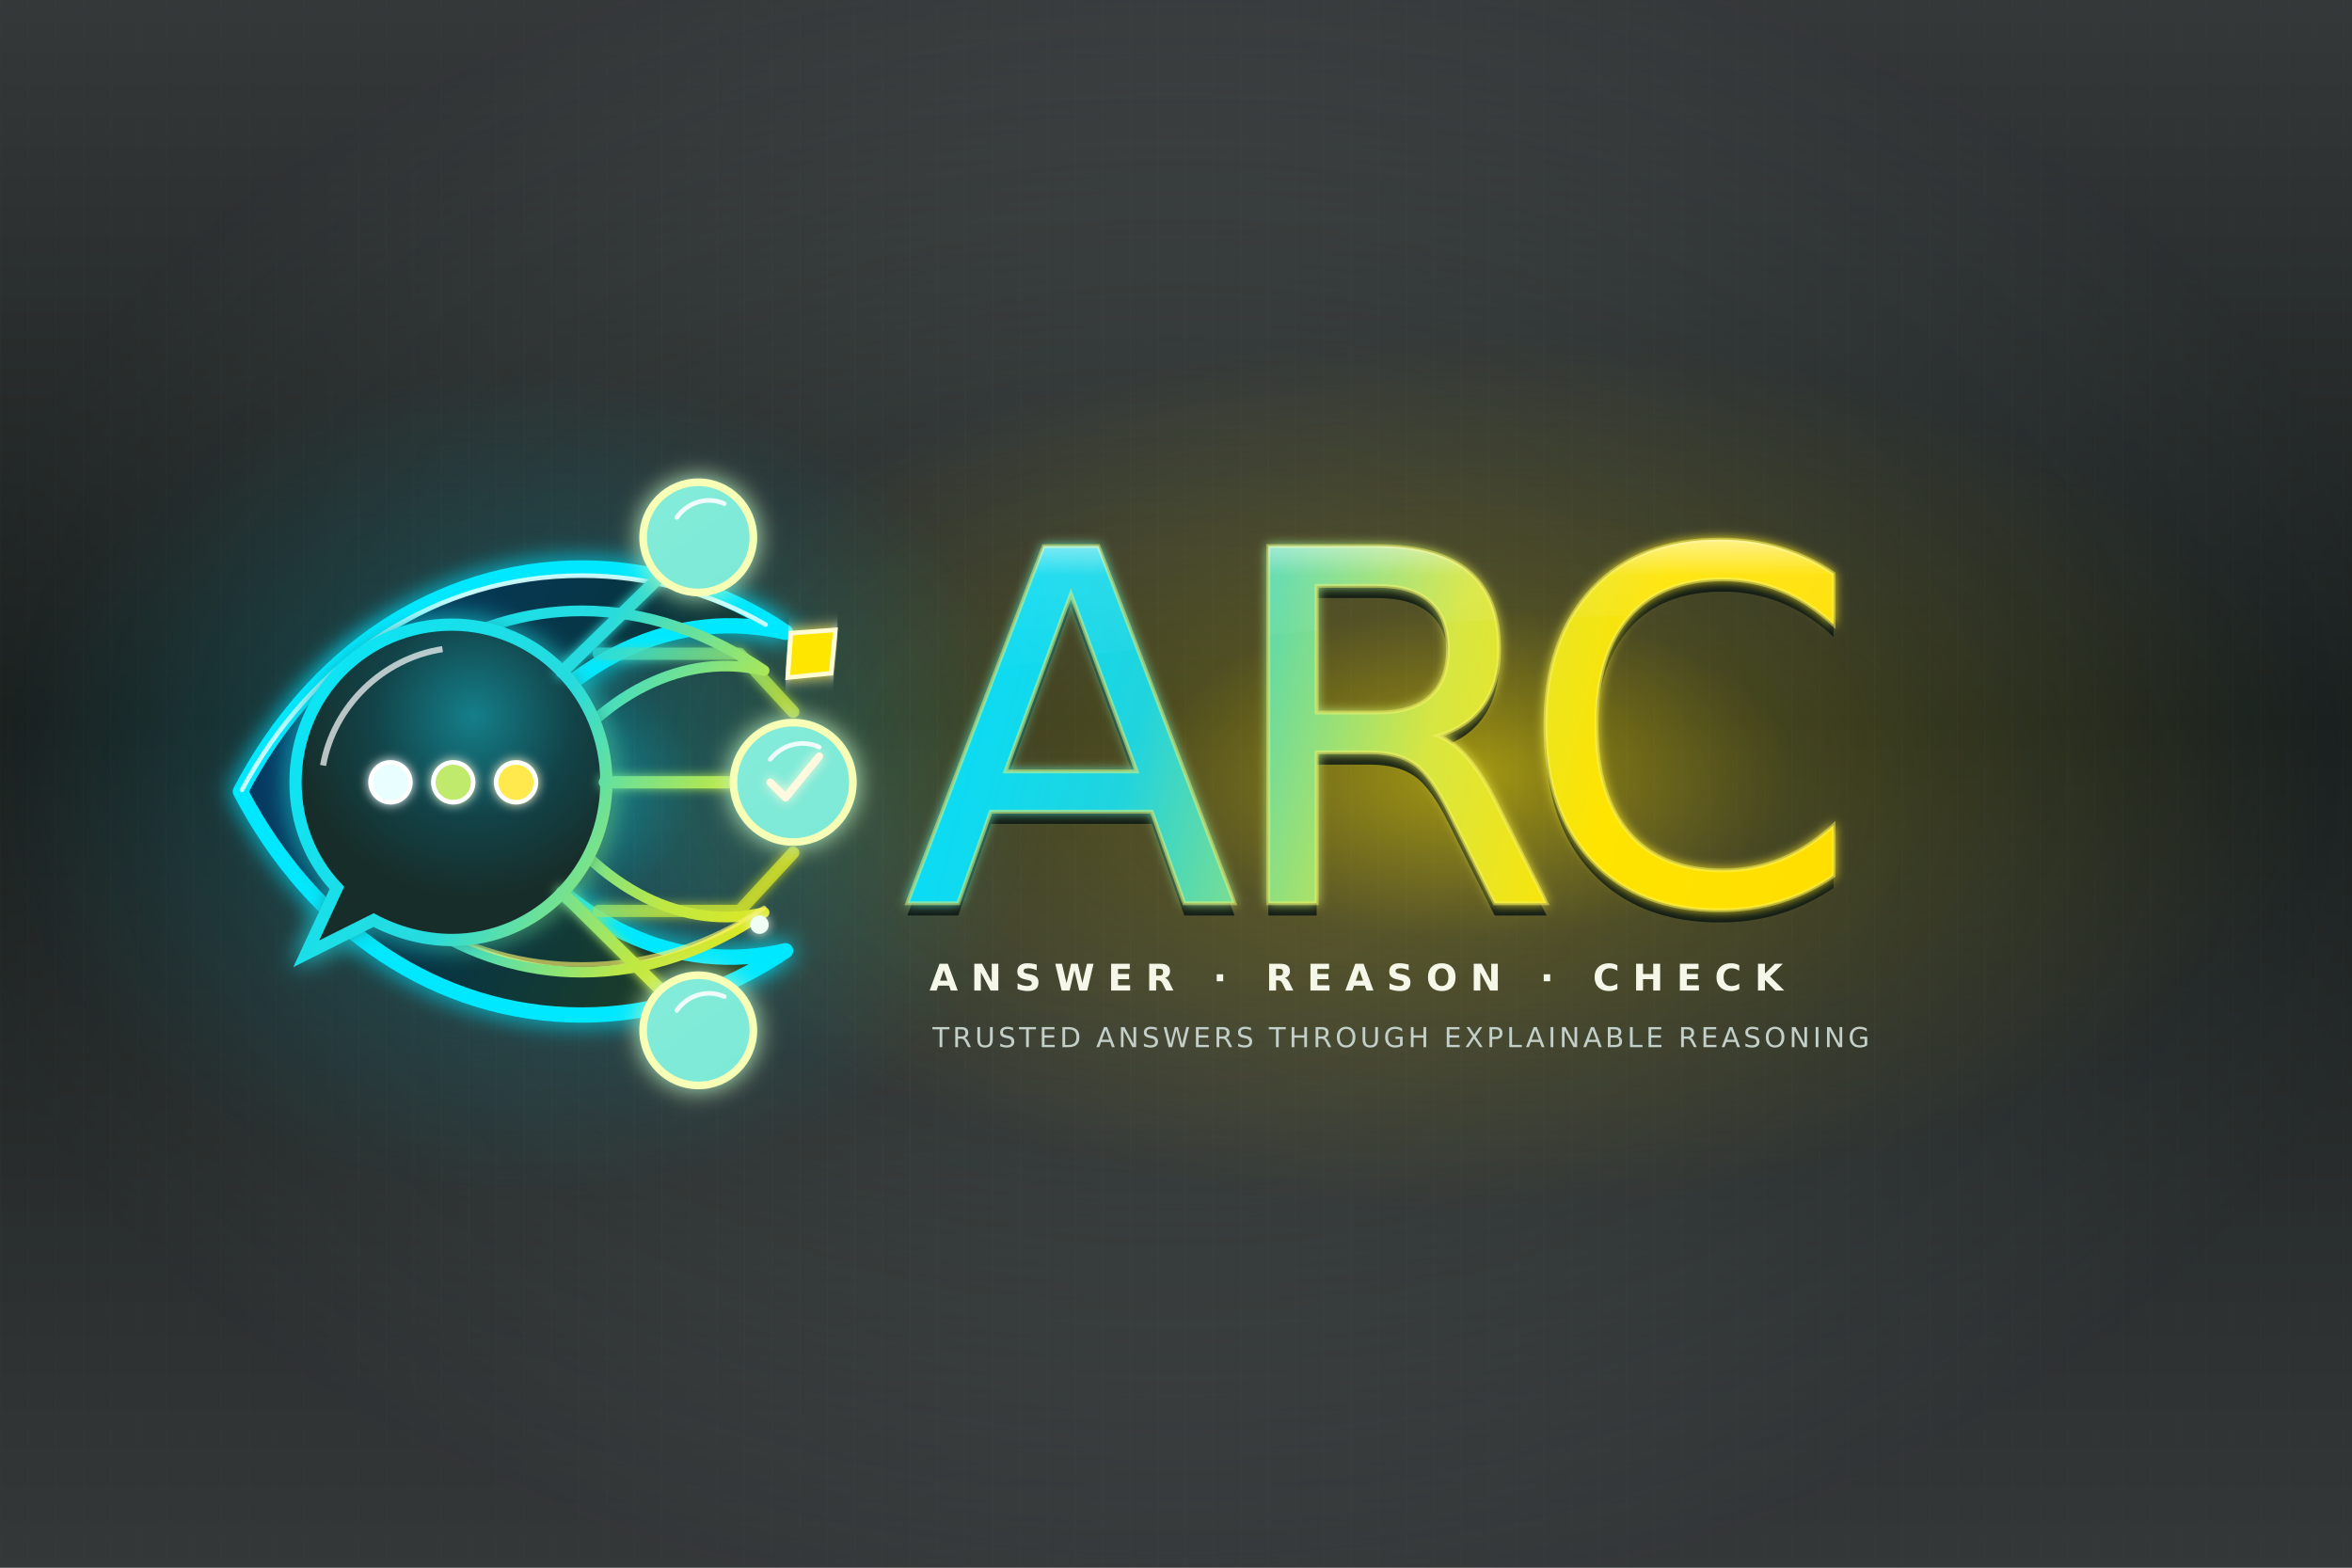
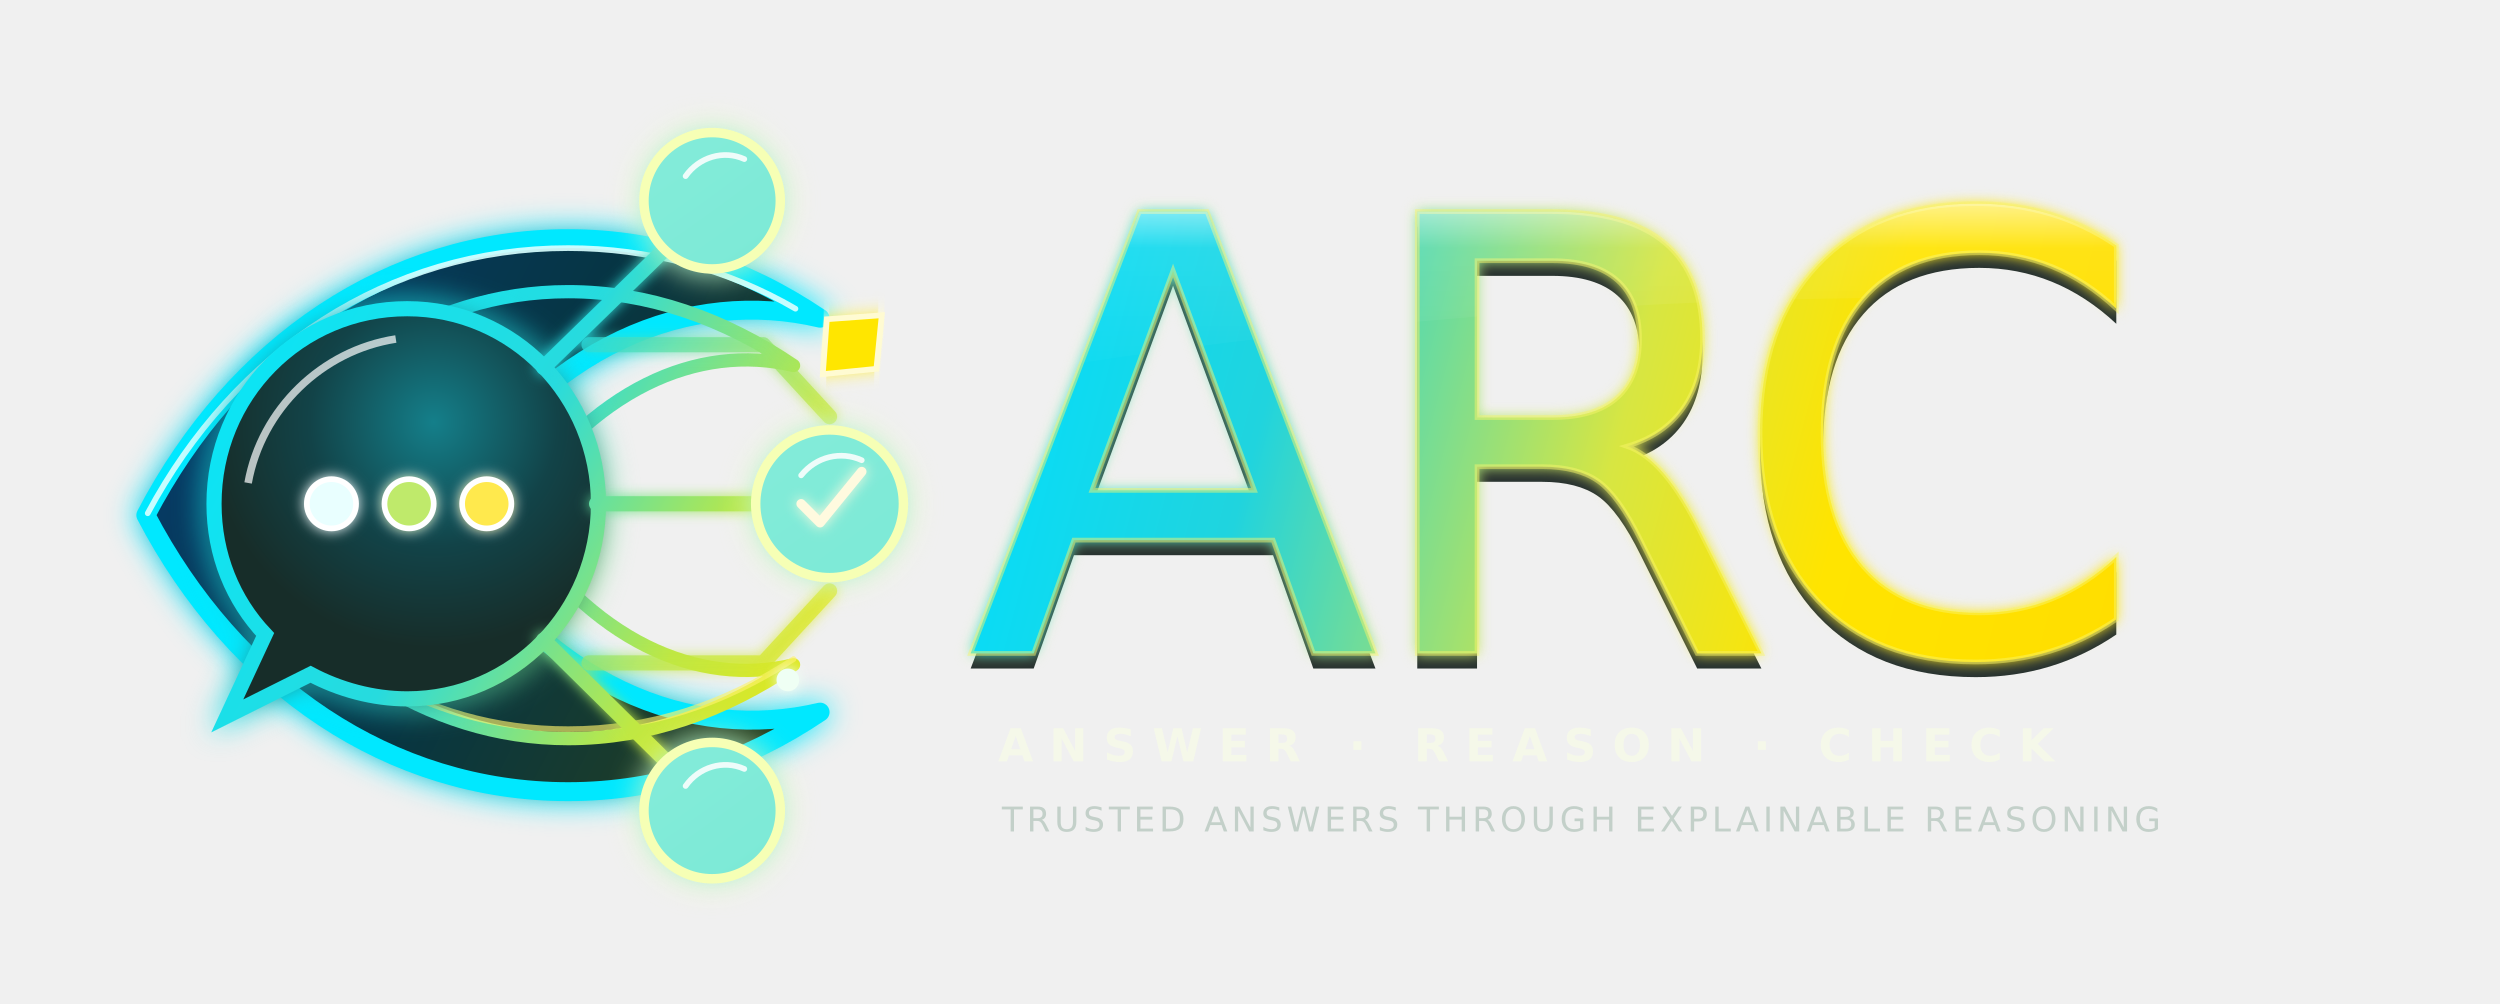
- <svg xmlns="http://www.w3.org/2000/svg" viewBox="0 0 1536 1024" role="img" aria-labelledby="title desc">
+ <svg xmlns="http://www.w3.org/2000/svg" viewBox="80 245 1320 530" role="img" aria-labelledby="title desc">
  <defs>
    <linearGradient id="background" x1="0" y1="0" x2="0" y2="1024" gradientUnits="userSpaceOnUse">
      <stop stop-color="#57595B" />
      <stop offset=".46" stop-color="#222A27" />
      <stop offset="1" stop-color="#56585A" />
    </linearGradient>
    <radialGradient id="vignette" cx="0" cy="0" r="1" gradientTransform="translate(768 500) scale(820 560)" gradientUnits="userSpaceOnUse">
      <stop offset=".25" stop-color="#06110F" stop-opacity="0" />
      <stop offset="1" stop-color="#101415" stop-opacity=".48" />
    </radialGradient>
    <radialGradient id="cyan-bloom" cx="0" cy="0" r="1" gradientTransform="translate(343 513) scale(340 270)" gradientUnits="userSpaceOnUse">
      <stop stop-color="#00E7FF" stop-opacity=".72" />
      <stop offset=".33" stop-color="#03D9F7" stop-opacity=".25" />
      <stop offset="1" stop-color="#00C8F4" stop-opacity="0" />
    </radialGradient>
    <radialGradient id="gold-bloom" cx="0" cy="0" r="1" gradientTransform="translate(960 505) scale(560 285)" gradientUnits="userSpaceOnUse">
      <stop stop-color="#FFE600" stop-opacity=".58" />
      <stop offset=".38" stop-color="#FFD900" stop-opacity=".19" />
      <stop offset="1" stop-color="#FFD600" stop-opacity="0" />
    </radialGradient>
    <linearGradient id="spectrum" x1="164" y1="395" x2="565" y2="622" gradientUnits="userSpaceOnUse">
      <stop stop-color="#00E8FF" />
      <stop offset=".45" stop-color="#27DBDE" />
      <stop offset=".72" stop-color="#BFE843" />
      <stop offset="1" stop-color="#FFE700" />
    </linearGradient>
    <linearGradient id="eye-fill" x1="181" y1="431" x2="505" y2="599" gradientUnits="userSpaceOnUse">
      <stop stop-color="#063B67" />
      <stop offset=".5" stop-color="#063543" />
      <stop offset="1" stop-color="#243F20" />
    </linearGradient>
    <radialGradient id="core" cx="0" cy="0" r="1" gradientTransform="translate(309 468) rotate(55) scale(119)" gradientUnits="userSpaceOnUse">
      <stop stop-color="#147F8A" />
      <stop offset=".55" stop-color="#124348" />
      <stop offset="1" stop-color="#172D29" />
    </radialGradient>
    <radialGradient id="orb" cx="0" cy="0" r="1" gradientTransform="translate(-10 -14) rotate(45) scale(70)" gradientUnits="objectBoundingBox">
      <stop stop-color="#FFFFFF" />
      <stop offset=".12" stop-color="#B7FFF2" />
      <stop offset=".45" stop-color="#31CDB2" />
      <stop offset="1" stop-color="#148F8A" />
    </radialGradient>
    <linearGradient id="arc-text" x1="590" y1="393" x2="1335" y2="590" gradientUnits="userSpaceOnUse">
      <stop stop-color="#00DFFF" />
      <stop offset=".22" stop-color="#20D4DE" />
      <stop offset=".46" stop-color="#D7E642" />
      <stop offset=".62" stop-color="#FFE400" />
      <stop offset="1" stop-color="#FFD900" />
    </linearGradient>
    <linearGradient id="arc-highlight" x1="0" y1="0" x2="0" y2="1">
      <stop stop-color="#FFFFFF" stop-opacity=".78" />
      <stop offset=".26" stop-color="#FFFFFF" stop-opacity=".11" />
      <stop offset="1" stop-color="#FFFFFF" stop-opacity="0" />
    </linearGradient>
    <linearGradient id="baseline" x1="596" y1="0" x2="1325" y2="0" gradientUnits="userSpaceOnUse">
      <stop stop-color="#00DFFF" stop-opacity=".65" />
      <stop offset=".52" stop-color="#FFE500" stop-opacity=".8" />
      <stop offset="1" stop-color="#FFE500" stop-opacity="0" />
    </linearGradient>
    <pattern id="scanlines" width="18" height="18" patternUnits="userSpaceOnUse">
      <path d="M0 18V0" stroke="#FFFFFF" stroke-opacity=".024" />
    </pattern>
    <filter id="large-glow" x="-80%" y="-80%" width="260%" height="260%" color-interpolation-filters="sRGB">
      <feGaussianBlur stdDeviation="21" result="blur" />
      <feMerge>
        <feMergeNode in="blur" />
        <feMergeNode in="SourceGraphic" />
      </feMerge>
    </filter>
    <filter id="medium-glow" x="-60%" y="-60%" width="220%" height="220%" color-interpolation-filters="sRGB">
      <feGaussianBlur stdDeviation="8" result="blur" />
      <feMerge>
        <feMergeNode in="blur" />
        <feMergeNode in="SourceGraphic" />
      </feMerge>
    </filter>
    <filter id="small-glow" x="-50%" y="-50%" width="200%" height="200%" color-interpolation-filters="sRGB">
      <feGaussianBlur stdDeviation="3.5" result="blur" />
      <feMerge>
        <feMergeNode in="blur" />
        <feMergeNode in="SourceGraphic" />
      </feMerge>
    </filter>
    <clipPath id="word-clip">
      <text x="590" y="590" font-family="DejaVu Sans, Arial, sans-serif" font-size="320" font-weight="400" letter-spacing="-12">ARC</text>
    </clipPath>
  </defs>
-   <rect width="1536" height="1024" fill="url(#background)" />
-   <rect width="1536" height="1024" fill="url(#cyan-bloom)" />
-   <rect width="1536" height="1024" fill="url(#gold-bloom)" />
-   <rect width="1536" height="1024" fill="url(#scanlines)" />
-   <rect width="1536" height="1024" fill="url(#vignette)" />
  <g stroke-linejoin="round" stroke-linecap="round">
    <path d="M157 517C204 427 286 371 380 371c48 0 93 15 133 42-68-16-145 12-202 104 58 92 134 120 202 104-40 27-85 42-133 42-94 0-176-56-223-146Z" fill="url(#eye-fill)" stroke="#00E8FF" stroke-width="10" filter="url(#medium-glow)" />
    <path d="M193 517c47-73 112-118 187-118 42 0 82 14 119 39-50-12-107 12-150 79 43 67 100 91 150 79-37 25-77 39-119 39-75 0-140-45-187-118Z" fill="none" stroke="url(#spectrum)" stroke-width="7" />
    <path d="M158 516c46-86 127-140 222-140 42 0 84 11 120 32" fill="none" stroke="#D7FFFF" stroke-width="3" opacity=".92" />
    <path d="M194 520c46 69 109 110 186 110 43 0 82-13 119-37" fill="none" stroke="#FFF26B" stroke-width="3" opacity=".64" />
  </g>
  <g filter="url(#medium-glow)">
    <path d="M396 511c0 57-45 103-101 103-18 0-36-5-51-13l-44 22 20-43c-17-18-27-42-27-69 0-57 45-103 102-103 56 0 101 46 101 103Z" fill="url(#core)" stroke="url(#spectrum)" stroke-width="8" />
    <path d="M211 500c7-39 39-70 78-76" fill="none" stroke="#FFFFFF" stroke-width="4" opacity=".7" />
  </g>
  <g filter="url(#small-glow)">
    <circle cx="255" cy="511" r="13" fill="#E9FFFF" stroke="#FFFFFF" stroke-width="3" />
    <circle cx="296" cy="511" r="13" fill="#BFEA6B" stroke="#FFFFFF" stroke-width="3" />
    <circle cx="337" cy="511" r="13" fill="#FFE94D" stroke="#FFFFFF" stroke-width="3" />
  </g>
  <g fill="none" stroke="url(#spectrum)" stroke-width="8" stroke-linecap="round" stroke-linejoin="round" filter="url(#small-glow)">
    <path d="M367 439 444 364" />
    <path d="M395 511h104" />
    <path d="M367 583 444 659" />
    <path d="M391 427h92l35 38" opacity=".72" />
    <path d="M391 595h92l35-38" opacity=".72" />
  </g>
  <g stroke="#F6FFB5" stroke-width="5" filter="url(#medium-glow)">
    <circle cx="456" cy="351" r="36" fill="url(#orb)" />
    <circle cx="518" cy="511" r="39" fill="url(#orb)" />
    <circle cx="456" cy="673" r="36" fill="url(#orb)" />
  </g>
  <g fill="none" stroke="#FFFFFF" stroke-width="3" stroke-linecap="round" opacity=".86">
    <path d="M442 338c7-10 20-14 31-9" />
    <path d="M503 496c8-10 21-13 32-8" />
    <path d="M442 660c7-10 20-14 31-9" />
  </g>
  <path d="m503 511 10 10 22-27" fill="none" stroke="#FFFADF" stroke-width="5" stroke-linecap="round" stroke-linejoin="round" filter="url(#small-glow)" />
  <path d="m511 427 19-22 18 22-18 22Z" fill="#FFE600" stroke="#FFFBD2" stroke-width="3" transform="rotate(45 530 427)" filter="url(#small-glow)" />
  <circle cx="496" cy="604" r="6" fill="#EFFFF4" filter="url(#small-glow)" />
  <text x="590" y="598" fill="#071311" opacity=".86" font-family="DejaVu Sans, Arial, sans-serif" font-size="320" font-weight="400" letter-spacing="-12">ARC</text>
  <text x="590" y="590" fill="url(#arc-text)" stroke="#F8F46B" stroke-opacity=".48" stroke-width="2.5" font-family="DejaVu Sans, Arial, sans-serif" font-size="320" font-weight="400" letter-spacing="-12" filter="url(#small-glow)">ARC</text>
  <g clip-path="url(#word-clip)" opacity=".74">
    <path d="M570 350h790v68c-224-29-512-18-790 32Z" fill="url(#arc-highlight)" />
  </g>
  <path d="M602 603h730" stroke="url(#baseline)" stroke-width="3" filter="url(#small-glow)" />
  <g font-family="DejaVu Sans, Arial, sans-serif">
    <text x="607" y="647" fill="#F5F8E9" font-size="24" font-weight="600" letter-spacing="8.5">ANSWER  ·  REASON  ·  CHECK</text>
    <text x="609" y="684" fill="#C3D0C9" font-size="18" font-weight="400" letter-spacing="2.1">TRUSTED ANSWERS THROUGH EXPLAINABLE REASONING</text>
  </g>
</svg>
